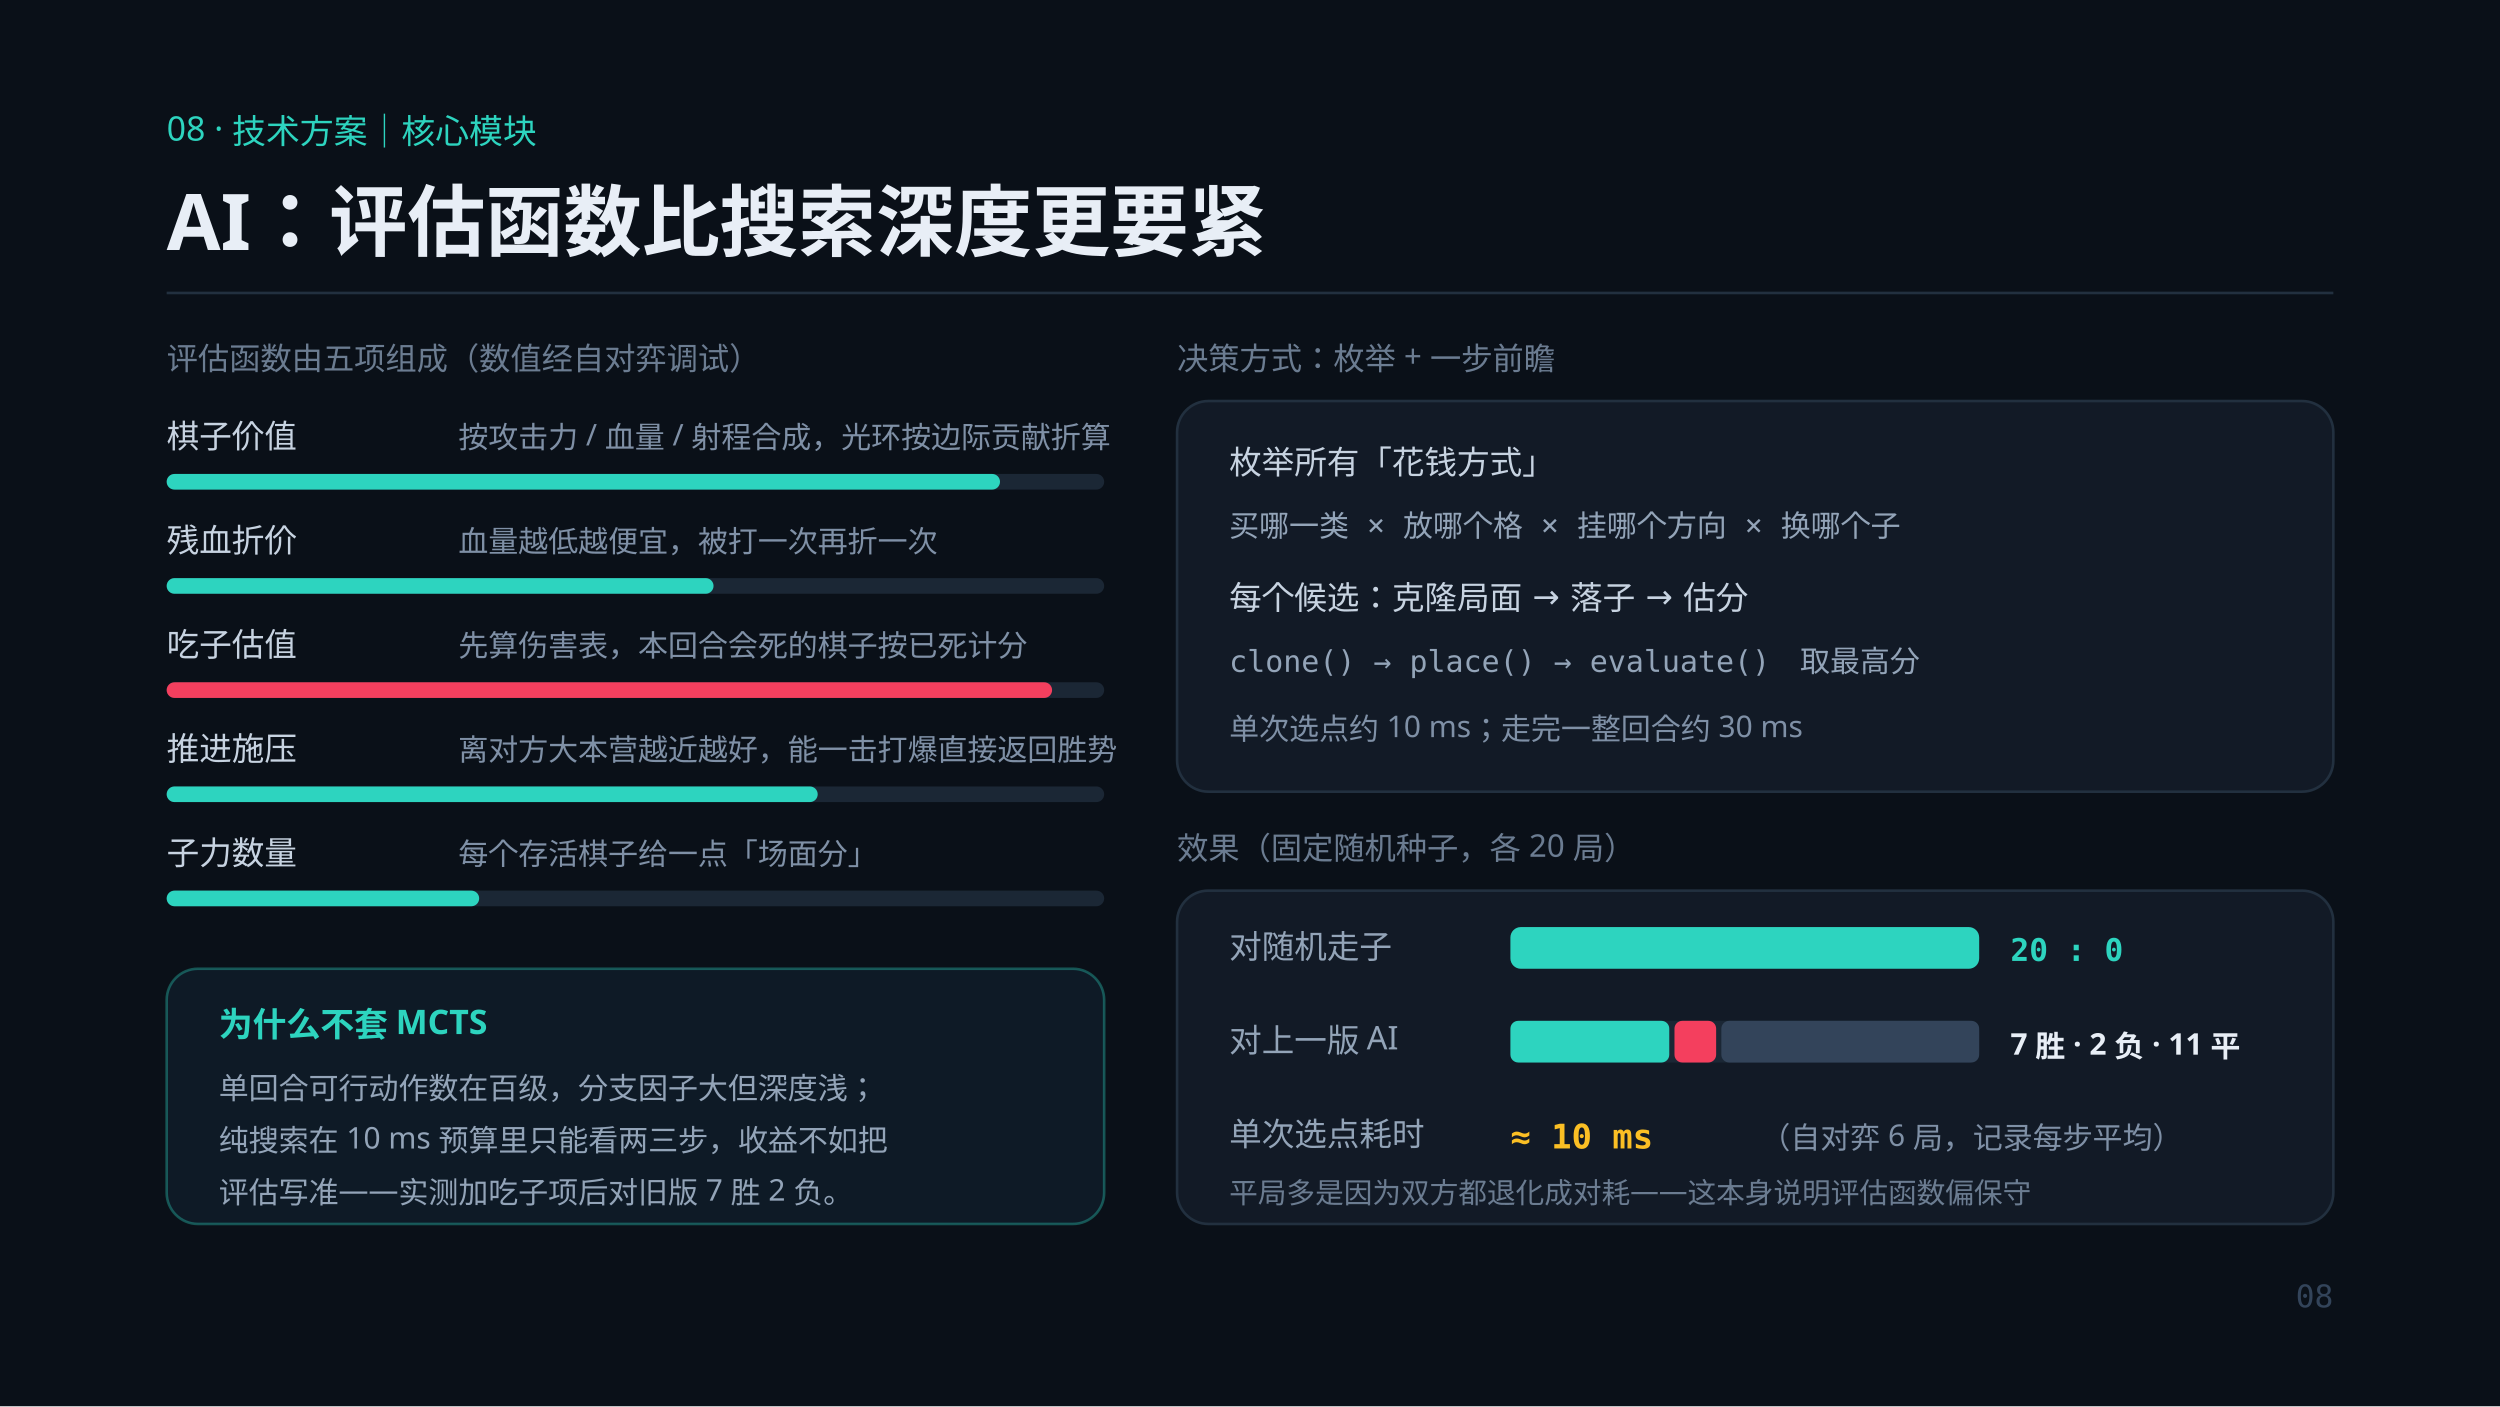
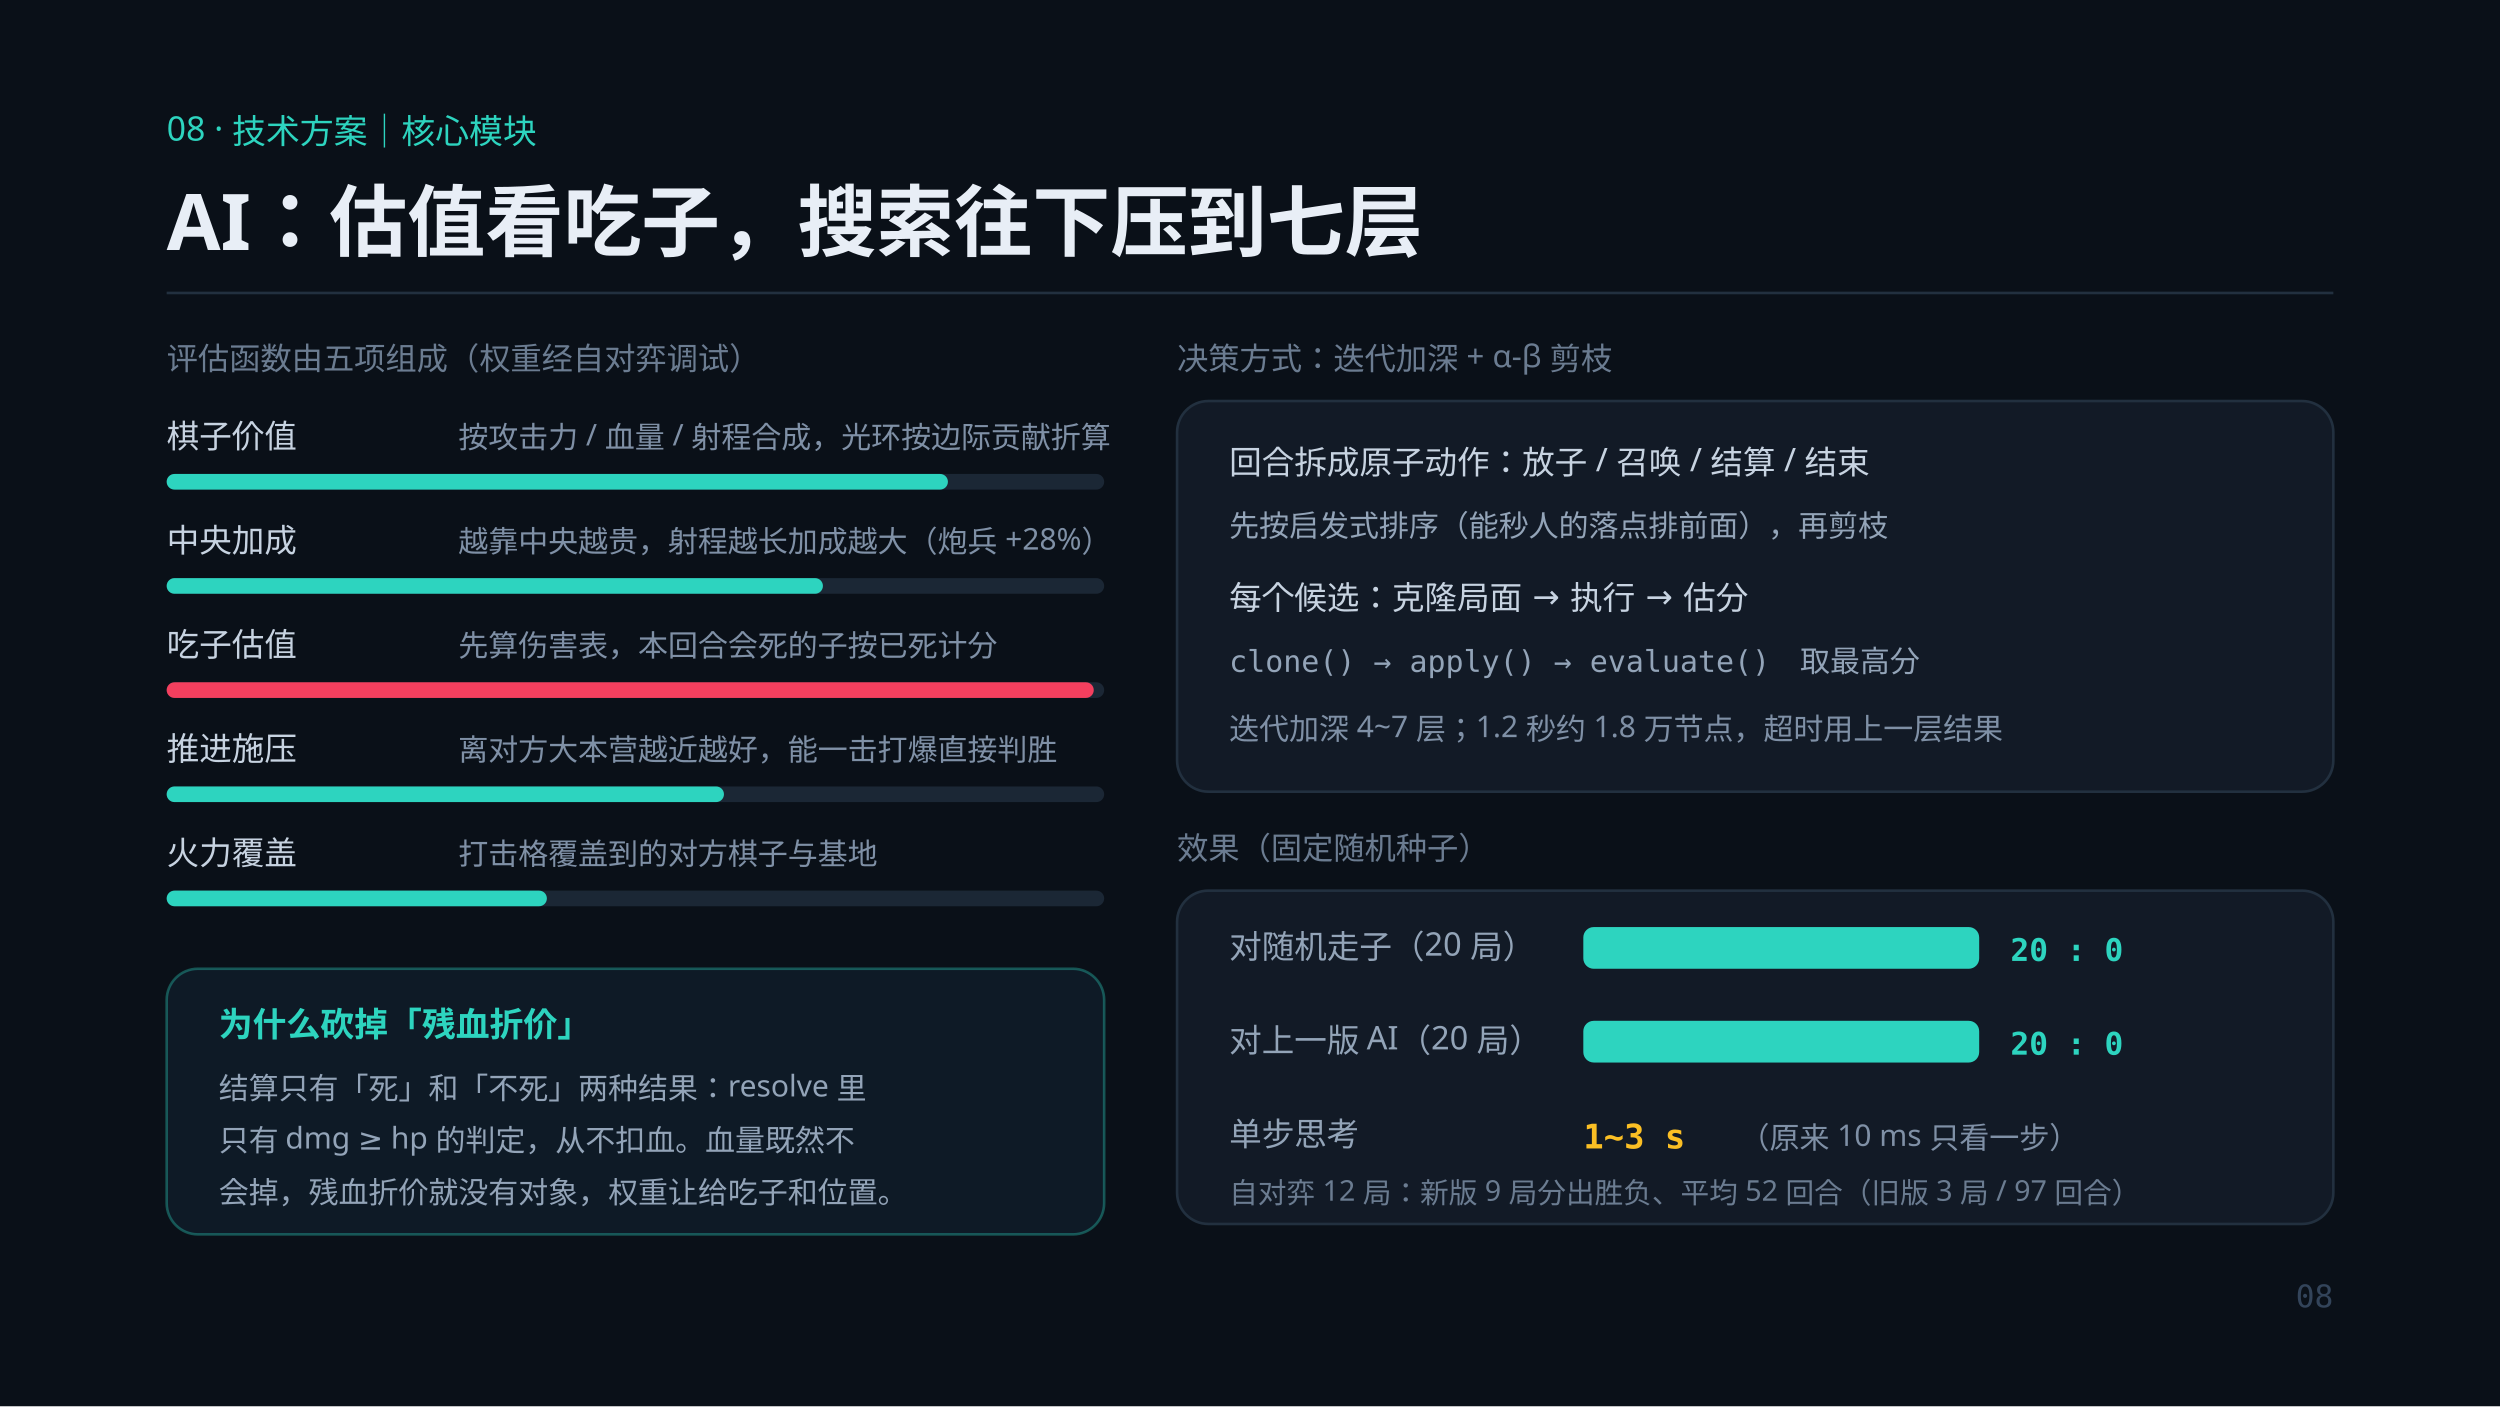
<svg xmlns="http://www.w3.org/2000/svg" width="960" height="540" viewBox="0 0 960 540">
  <rect x="0" y="0" width="960" height="540" fill="#0A1018" />
  <text x="64" y="54" font-family="Microsoft YaHei" font-size="13" fill="#2DD4BF">08 · 技术方案｜核心模块</text>
-   <text x="64" y="96" font-family="Microsoft YaHei" font-size="30" font-weight="700" fill="#E8EEF6">AI：评估函数比搜索深度更要紧</text>
+   <text x="64" y="96" font-family="Microsoft YaHei" font-size="30" font-weight="700" fill="#E8EEF6">AI：估值看吃子，搜索往下压到七层</text>
  <rect x="64" y="112" width="832" height="1" fill="#22303F" />
-   <text x="64" y="142" font-family="Microsoft YaHei" font-size="12" fill="#6B7C91">评估函数由五项组成（数值经自对弈调试）</text>
+   <text x="64" y="142" font-family="Microsoft YaHei" font-size="12" fill="#6B7C91">评估函数由五项组成（权重经自对弈调试）</text>
  <g font-family="Microsoft YaHei" font-size="12.5">
    <text x="64" y="172" fill="#C7D3E1">棋子价值</text>
    <text x="176" y="172" font-size="11.5" fill="#7F90A6">按攻击力 / 血量 / 射程合成，光环按边际贡献折算</text>
    <rect x="64" y="182" width="360" height="6" rx="3" fill="#1B2735" />
-     <rect x="64" y="182" width="320" height="6" rx="3" fill="#2DD4BF" />
-     <text x="64" y="212" fill="#C7D3E1">残血折价</text>
-     <text x="176" y="212" font-size="11.5" fill="#7F90A6">血量越低越便宜，被打一次再折一次</text>
+     <rect x="64" y="182" width="300" height="6" rx="3" fill="#2DD4BF" />
+     <text x="64" y="212" fill="#C7D3E1">中央加成</text>
+     <text x="176" y="212" font-size="11.5" fill="#7F90A6">越靠中央越贵，射程越长加成越大（炮兵 +28%）</text>
    <rect x="64" y="222" width="360" height="6" rx="3" fill="#1B2735" />
-     <rect x="64" y="222" width="210" height="6" rx="3" fill="#2DD4BF" />
+     <rect x="64" y="222" width="252" height="6" rx="3" fill="#2DD4BF" />
    <text x="64" y="252" fill="#C7D3E1">吃子估值</text>
-     <text x="176" y="252" font-size="11.5" fill="#7F90A6">先算伤害表，本回合会死的棋子按已死计分</text>
+     <text x="176" y="252" font-size="11.5" fill="#7F90A6">先算伤害表，本回合会死的子按已死计分</text>
    <rect x="64" y="262" width="360" height="6" rx="3" fill="#1B2735" />
-     <rect x="64" y="262" width="340" height="6" rx="3" fill="#F43F5E" />
+     <rect x="64" y="262" width="356" height="6" rx="3" fill="#F43F5E" />
    <text x="64" y="292" fill="#C7D3E1">推进施压</text>
-     <text x="176" y="292" font-size="11.5" fill="#7F90A6">离对方大本营越近越好，能一击打爆直接返回胜势</text>
+     <text x="176" y="292" font-size="11.5" fill="#7F90A6">离对方大本营越近越好，能一击打爆直接判胜</text>
    <rect x="64" y="302" width="360" height="6" rx="3" fill="#1B2735" />
-     <rect x="64" y="302" width="250" height="6" rx="3" fill="#2DD4BF" />
-     <text x="64" y="332" fill="#C7D3E1">子力数量</text>
-     <text x="176" y="332" font-size="11.5" fill="#7F90A6">每个存活棋子给一点「场面分」</text>
+     <rect x="64" y="302" width="214" height="6" rx="3" fill="#2DD4BF" />
+     <text x="64" y="332" fill="#C7D3E1">火力覆盖</text>
+     <text x="176" y="332" font-size="11.5" fill="#7F90A6">打击格覆盖到的对方棋子与基地</text>
    <rect x="64" y="342" width="360" height="6" rx="3" fill="#1B2735" />
-     <rect x="64" y="342" width="120" height="6" rx="3" fill="#2DD4BF" />
+     <rect x="64" y="342" width="146" height="6" rx="3" fill="#2DD4BF" />
  </g>
-   <rect x="64" y="372" width="360" height="98" rx="12" fill="#0E1A26" stroke="#2DD4BF" stroke-opacity="0.35" />
-   <text x="84" y="398" font-family="Microsoft YaHei" font-size="13" font-weight="700" fill="#2DD4BF">为什么不套 MCTS</text>
-   <text x="84" y="422" font-family="Microsoft YaHei" font-size="11.5" fill="#93A4B8">单回合可行动作数在百级，分支因子大但深度浅；</text>
-   <text x="84" y="442" font-family="Microsoft YaHei" font-size="11.5" fill="#93A4B8">纯搜索在 10 ms 预算里只能看两三步，收益不如把</text>
-   <text x="84" y="462" font-family="Microsoft YaHei" font-size="11.5" fill="#93A4B8">评估写准——实测加吃子项后对旧版 7 胜 2 负。</text>
-   <text x="452" y="142" font-family="Microsoft YaHei" font-size="12" fill="#6B7C91">决策方式：枚举 + 一步前瞻</text>
+   <rect x="64" y="372" width="360" height="102" rx="12" fill="#0E1A26" stroke="#2DD4BF" stroke-opacity="0.35" />
+   <text x="84" y="398" font-family="Microsoft YaHei" font-size="13" font-weight="700" fill="#2DD4BF">为什么砍掉「残血折价」</text>
+   <text x="84" y="422" font-family="Microsoft YaHei" font-size="11.5" fill="#93A4B8">结算只有「死」和「不死」两种结果：resolve 里</text>
+   <text x="84" y="442" font-family="Microsoft YaHei" font-size="11.5" fill="#93A4B8">只有 dmg ≥ hp 的判定，从不扣血。血量既然不</text>
+   <text x="84" y="462" font-family="Microsoft YaHei" font-size="11.5" fill="#93A4B8">会掉，残血折价就没有对象，权重让给吃子和位置。</text>
+   <text x="452" y="142" font-family="Microsoft YaHei" font-size="12" fill="#6B7C91">决策方式：迭代加深 + α-β 剪枝</text>
  <rect x="452" y="154" width="444" height="150" rx="12" fill="#121A26" stroke="#22303F" />
-   <text x="472" y="182" font-family="Microsoft YaHei" font-size="12.5" fill="#C7D3E1">枚举所有「花钱方式」</text>
-   <text x="472" y="206" font-family="Consolas" font-size="11.5" fill="#93A4B8">买哪一类 × 放哪个格 × 挂哪个方向 × 换哪个子</text>
-   <text x="472" y="234" font-family="Microsoft YaHei" font-size="12.5" fill="#C7D3E1">每个候选：克隆局面 → 落子 → 估分</text>
-   <text x="472" y="258" font-family="Consolas" font-size="11.5" fill="#93A4B8">clone() → place() → evaluate()　取最高分</text>
-   <text x="472" y="284" font-family="Microsoft YaHei" font-size="11.5" fill="#7F90A6">单次选点约 10 ms；走完一整回合约 30 ms</text>
-   <text x="452" y="330" font-family="Microsoft YaHei" font-size="12" fill="#6B7C91">效果（固定随机种子，各 20 局）</text>
+   <text x="472" y="182" font-family="Microsoft YaHei" font-size="12.5" fill="#C7D3E1">回合拆成原子动作：放子 / 召唤 / 结算 / 结束</text>
+   <text x="472" y="206" font-family="Microsoft YaHei" font-size="11.5" fill="#93A4B8">先按启发式排序（能秒人的落点排前面），再剪枝</text>
+   <text x="472" y="234" font-family="Microsoft YaHei" font-size="12.5" fill="#C7D3E1">每个候选：克隆局面 → 执行 → 估分</text>
+   <text x="472" y="258" font-family="Consolas" font-size="11.5" fill="#93A4B8">clone() → apply() → evaluate()　取最高分</text>
+   <text x="472" y="284" font-family="Microsoft YaHei" font-size="11.5" fill="#7F90A6">迭代加深 4~7 层；1.2 秒约 1.8 万节点，超时用上一层结果</text>
+   <text x="452" y="330" font-family="Microsoft YaHei" font-size="12" fill="#6B7C91">效果（固定随机种子）</text>
  <g>
    <rect x="452" y="342" width="444" height="128" rx="12" fill="#121A26" stroke="#22303F" />
-     <text x="472" y="368" font-family="Microsoft YaHei" font-size="12.5" fill="#93A4B8">对随机走子</text>
-     <rect x="580" y="356" width="180" height="16" rx="4" fill="#1B2735" />
-     <rect x="580" y="356" width="180" height="16" rx="4" fill="#2DD4BF" />
+     <text x="472" y="368" font-family="Microsoft YaHei" font-size="12.5" fill="#93A4B8">对随机走子（20 局）</text>
+     <rect x="608" y="356" width="152" height="16" rx="4" fill="#1B2735" />
+     <rect x="608" y="356" width="152" height="16" rx="4" fill="#2DD4BF" />
    <text x="772" y="369" font-family="Consolas" font-size="12" font-weight="700" fill="#2DD4BF">20 : 0</text>
-     <text x="472" y="404" font-family="Microsoft YaHei" font-size="12.5" fill="#93A4B8">对上一版 AI</text>
-     <rect x="580" y="392" width="180" height="16" rx="4" fill="#1B2735" />
-     <rect x="580" y="392" width="61" height="16" rx="3" fill="#2DD4BF" />
-     <rect x="643" y="392" width="16" height="16" rx="3" fill="#F43F5E" />
-     <rect x="661" y="392" width="99" height="16" rx="3" fill="#33445A" />
-     <text x="772" y="405" font-family="Microsoft YaHei" font-size="11.5" font-weight="700" fill="#E8EEF6">7 胜 · 2 负 · 11 平</text>
-     <text x="472" y="440" font-family="Microsoft YaHei" font-size="12.5" fill="#93A4B8">单次选点耗时</text>
-     <text x="580" y="441" font-family="Consolas" font-size="13" font-weight="700" fill="#FBBF24">≈ 10 ms</text>
-     <text x="676" y="441" font-family="Microsoft YaHei" font-size="11.5" fill="#7F90A6">（自对弈 6 局，记录每步平均）</text>
-     <text x="472" y="462" font-family="Microsoft YaHei" font-size="11" fill="#6B7C91">平局多是因为双方都退化成对耗——这本身说明评估函数偏保守</text>
+     <text x="472" y="404" font-family="Microsoft YaHei" font-size="12.5" fill="#93A4B8">对上一版 AI（20 局）</text>
+     <rect x="608" y="392" width="152" height="16" rx="4" fill="#1B2735" />
+     <rect x="608" y="392" width="152" height="16" rx="4" fill="#2DD4BF" />
+     <text x="772" y="405" font-family="Consolas" font-size="12" font-weight="700" fill="#2DD4BF">20 : 0</text>
+     <text x="472" y="440" font-family="Microsoft YaHei" font-size="12.5" fill="#93A4B8">单步思考</text>
+     <text x="608" y="441" font-family="Consolas" font-size="13" font-weight="700" fill="#FBBF24">1~3 s</text>
+     <text x="668" y="441" font-family="Microsoft YaHei" font-size="11.5" fill="#7F90A6">（原来 10 ms 只看一步）</text>
+     <text x="472" y="462" font-family="Microsoft YaHei" font-size="11" fill="#6B7C91">自对弈 12 局：新版 9 局分出胜负、平均 52 回合（旧版 3 局 / 97 回合）</text>
  </g>
  <text x="896" y="502" font-family="Consolas" font-size="12" fill="#33445A" text-anchor="end">08</text>
</svg>
